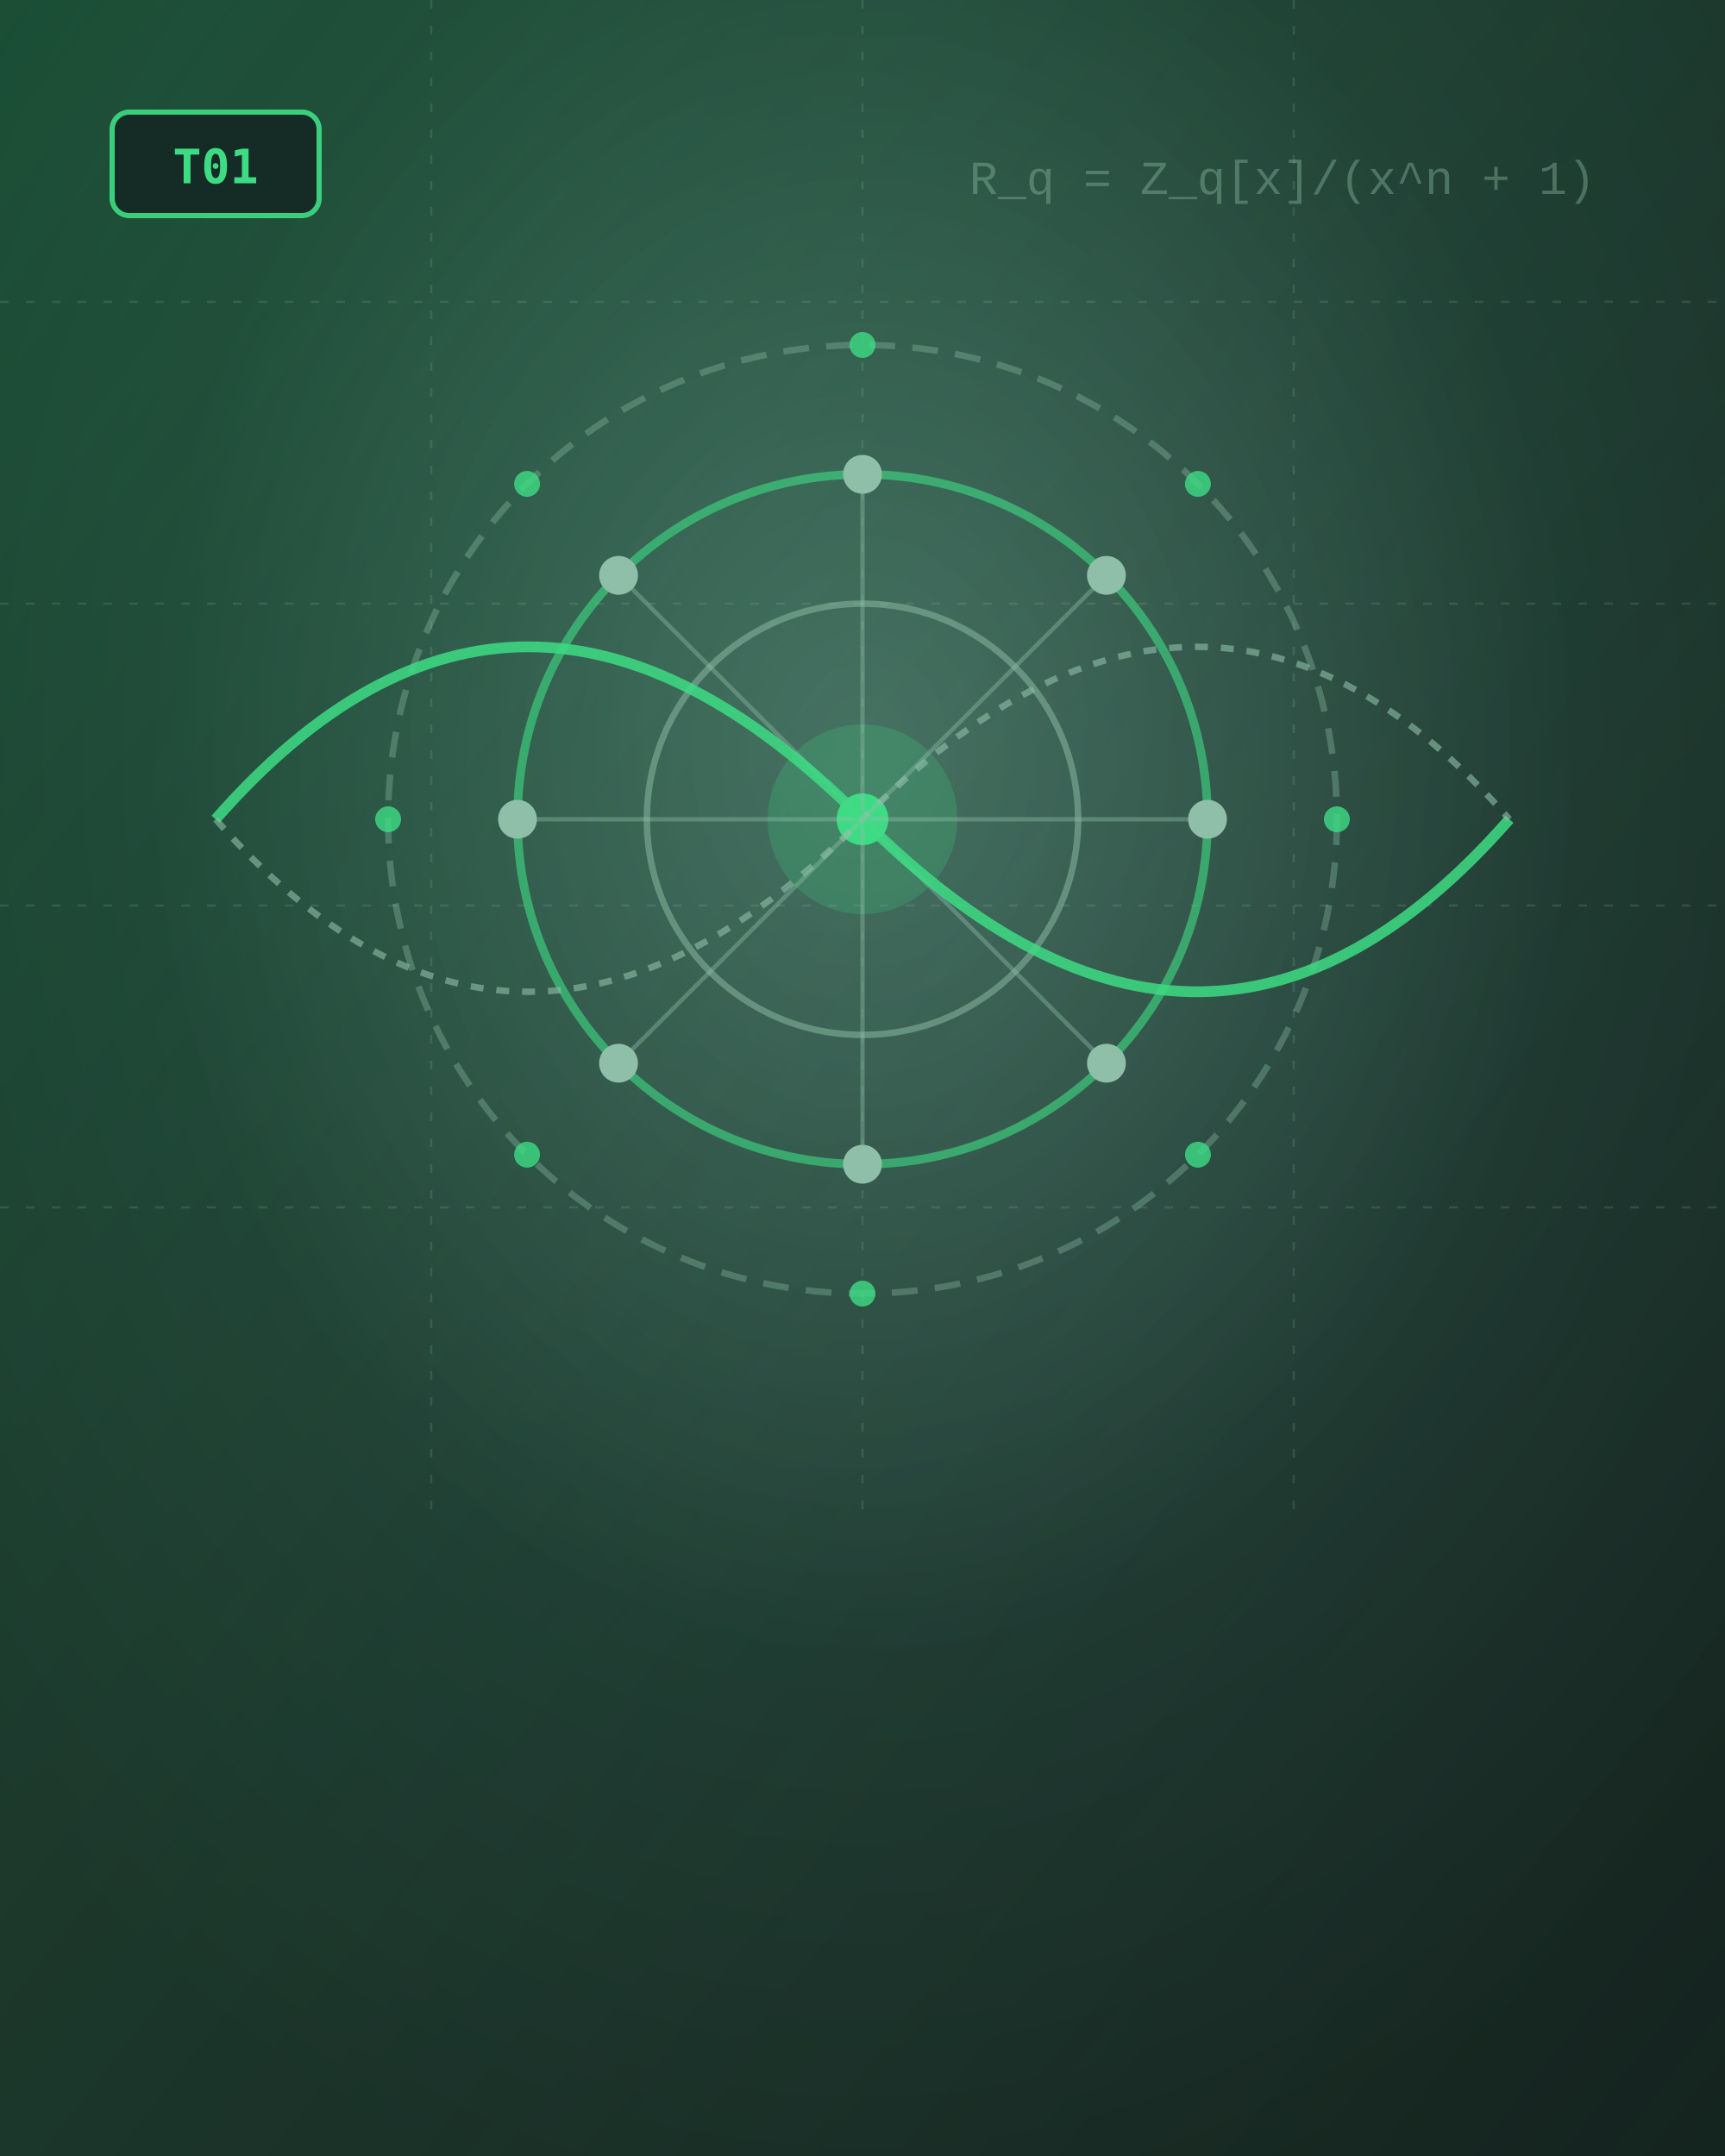
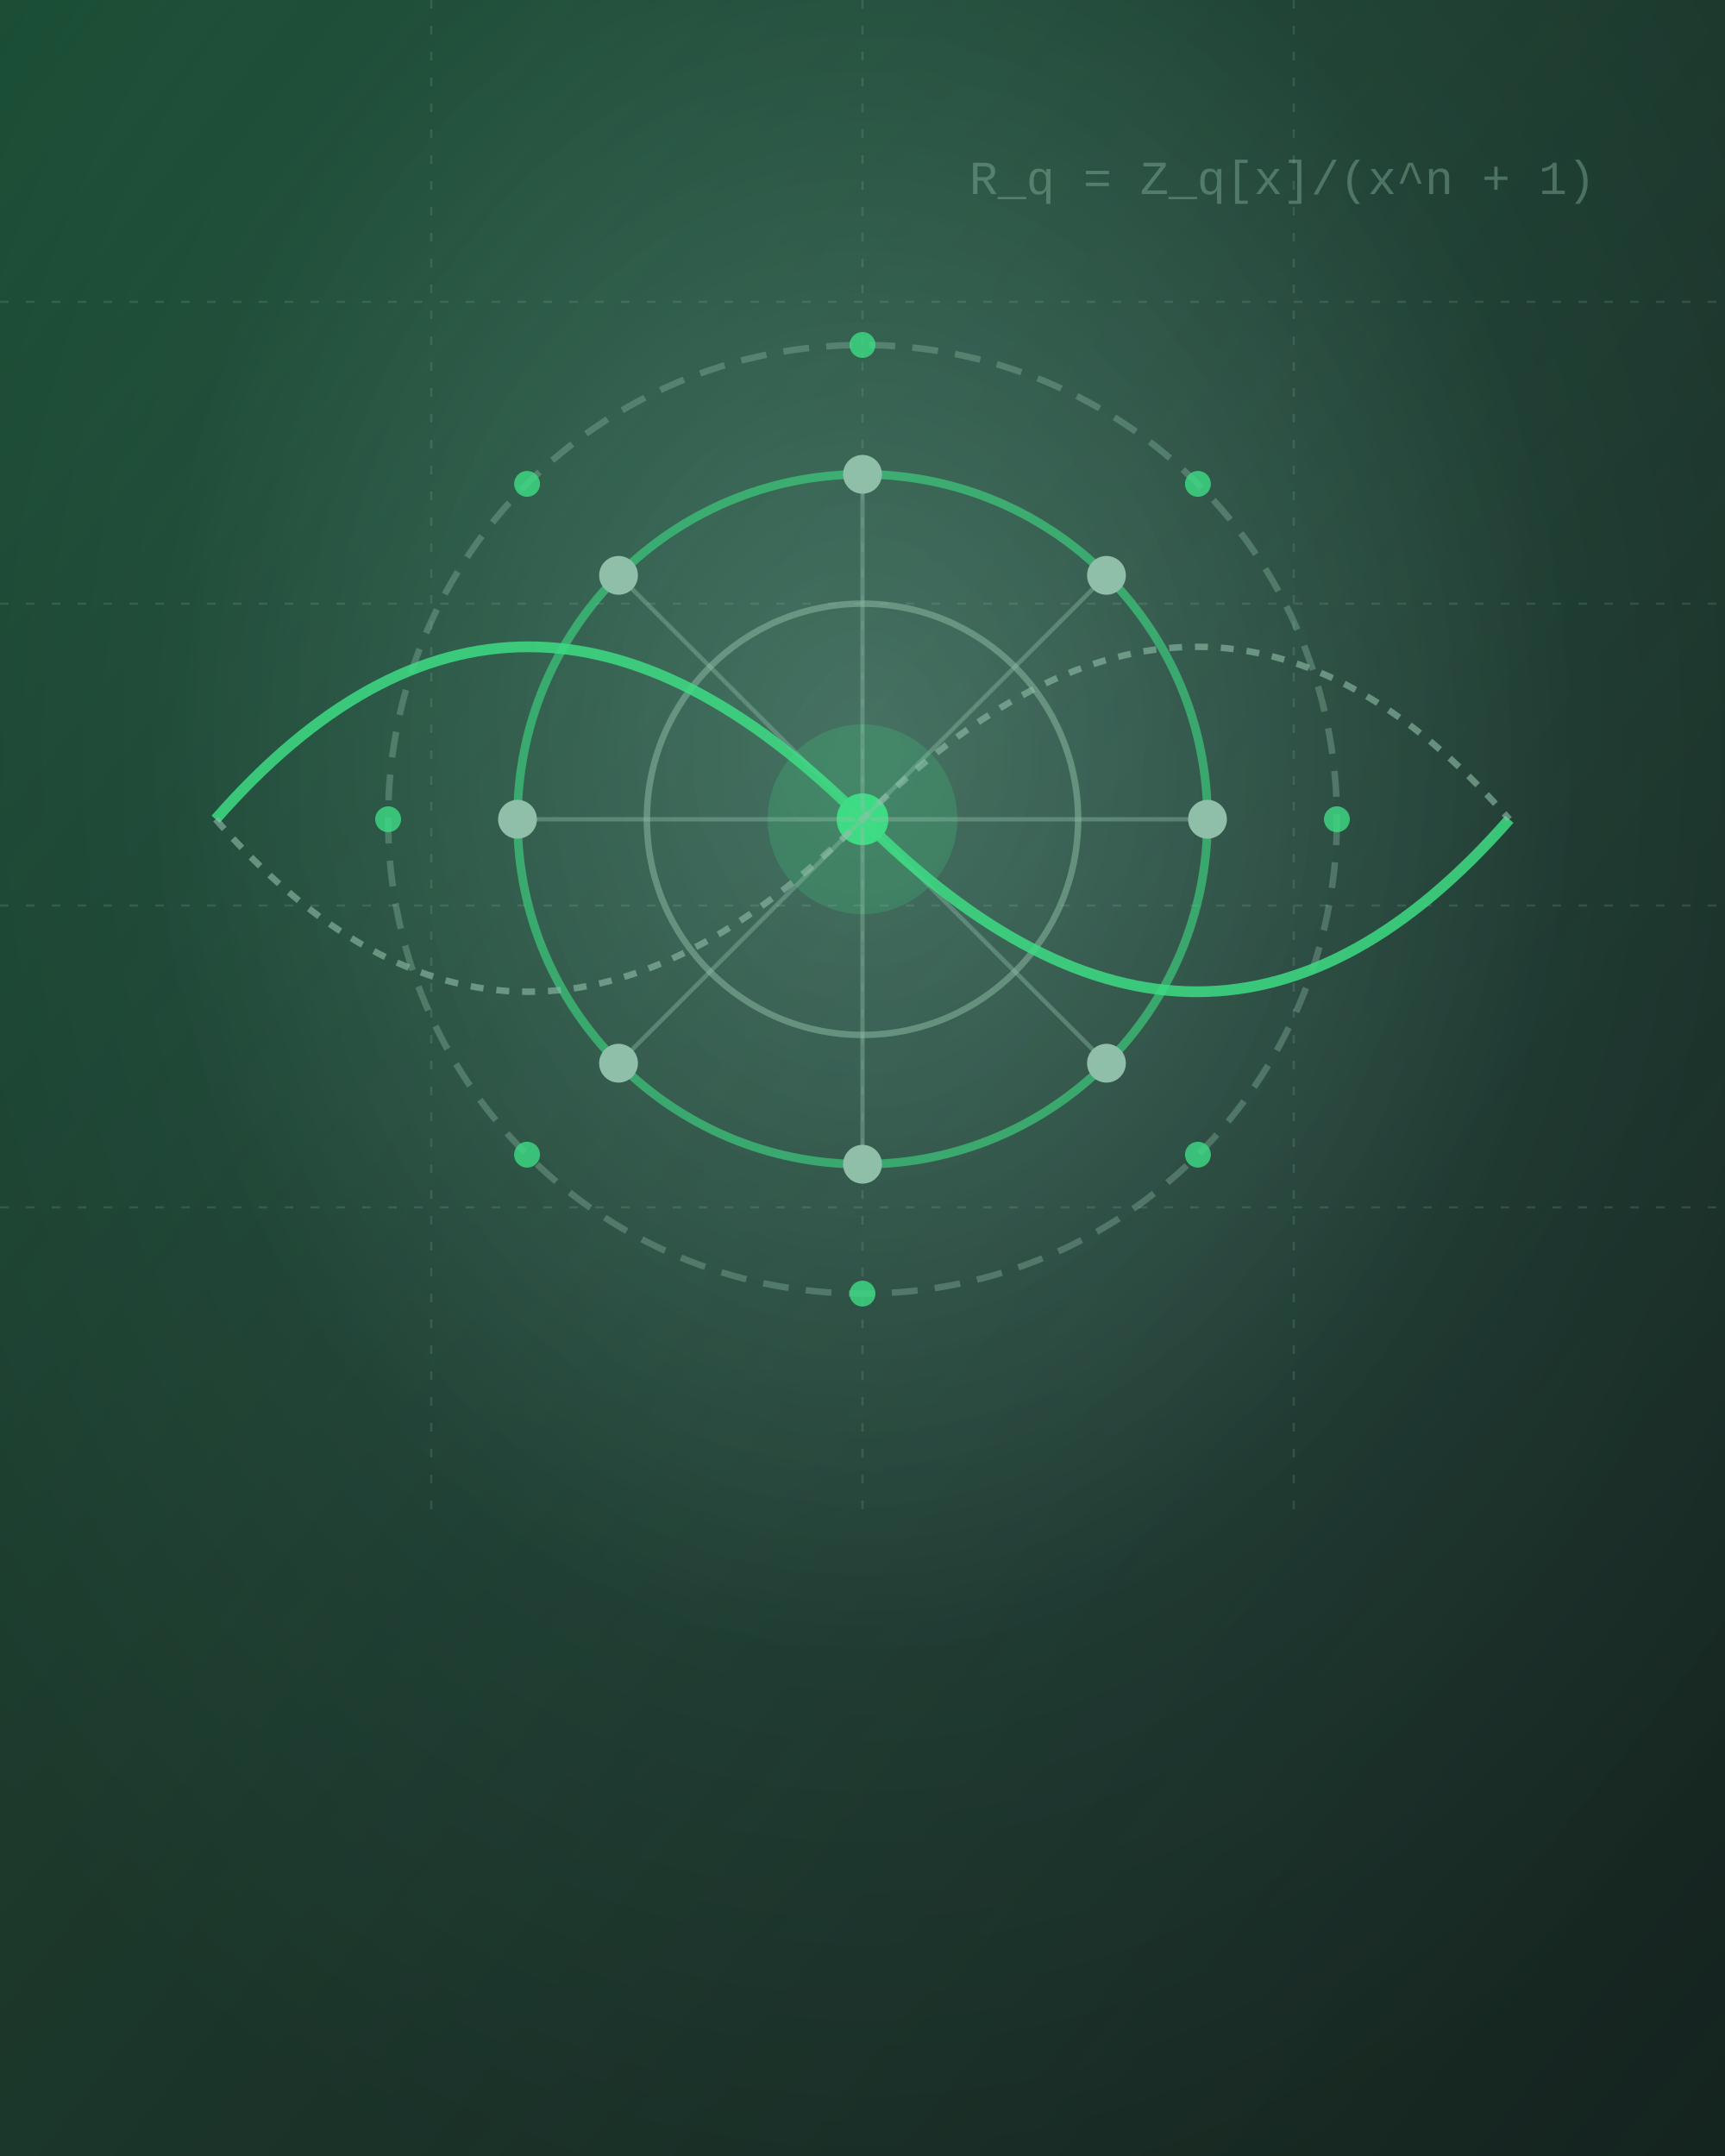
<svg xmlns="http://www.w3.org/2000/svg" width="400" height="500" viewBox="0 0 400 500" fill="none">
  <defs>
    <radialGradient id="bgGrad1" cx="50%" cy="35%" r="70%">
      <stop offset="0%" stop-color="#2C4E47" stop-opacity="0.9" />
      <stop offset="60%" stop-color="#142723" stop-opacity="1" />
      <stop offset="100%" stop-color="#0E1B17" stop-opacity="1" />
    </radialGradient>
    <linearGradient id="glowGrad1" x1="0%" y1="0%" x2="100%" y2="100%">
      <stop offset="0%" stop-color="#3ddc84" stop-opacity="0.25" />
      <stop offset="100%" stop-color="#8FBFA8" stop-opacity="0.05" />
    </linearGradient>
  </defs>
  <rect width="400" height="500" fill="url(#bgGrad1)" />
  <rect width="400" height="500" fill="url(#glowGrad1)" />
  <g stroke="#8FBFA8" stroke-width="0.5" stroke-dasharray="2 4" opacity="0.18">
    <line x1="0" y1="70" x2="400" y2="70" />
    <line x1="0" y1="140" x2="400" y2="140" />
    <line x1="0" y1="210" x2="400" y2="210" />
    <line x1="0" y1="280" x2="400" y2="280" />
    <line x1="100" y1="0" x2="100" y2="350" />
    <line x1="200" y1="0" x2="200" y2="350" />
    <line x1="300" y1="0" x2="300" y2="350" />
  </g>
  <text x="370" y="45" font-family="'JetBrains Mono', 'Courier New', monospace" font-size="11" fill="#8FBFA8" opacity="0.4" text-anchor="end">R_q = Z_q[x]/(x^n + 1)</text>
-   <g transform="translate(26, 26)">
-     <rect width="48" height="24" rx="4" fill="#142723" stroke="#3ddc84" stroke-width="1.2" opacity="0.9" />
-     <text x="24" y="16.5" font-family="'JetBrains Mono', monospace" font-size="11" font-weight="bold" fill="#3ddc84" text-anchor="middle">T01</text>
-   </g>
  <g>
    <circle cx="200" cy="190" r="110" stroke="#8FBFA8" stroke-width="1.5" stroke-dasharray="6 4" opacity="0.35" />
    <circle cx="200" cy="190" r="80" stroke="#3ddc84" stroke-width="2" opacity="0.6" />
    <circle cx="200" cy="190" r="50" stroke="#8FBFA8" stroke-width="1.5" opacity="0.5" />
    <circle cx="200" cy="190" r="22" fill="#3ddc84" opacity="0.2" />
    <circle cx="200" cy="190" r="6" fill="#3ddc84" />
    <line x1="200" y1="190" x2="280" y2="190" stroke="#8FBFA8" stroke-width="1" opacity="0.4" />
    <circle cx="280" cy="190" r="4.5" fill="#8FBFA8" />
    <circle cx="310" cy="190" r="3" fill="#3ddc84" opacity="0.8" />
    <line x1="200" y1="190" x2="256.569" y2="246.569" stroke="#8FBFA8" stroke-width="1" opacity="0.4" />
    <circle cx="256.569" cy="246.569" r="4.5" fill="#8FBFA8" />
    <circle cx="277.782" cy="267.782" r="3" fill="#3ddc84" opacity="0.8" />
    <line x1="200" y1="190" x2="200" y2="270" stroke="#8FBFA8" stroke-width="1" opacity="0.4" />
    <circle cx="200" cy="270" r="4.5" fill="#8FBFA8" />
    <circle cx="200" cy="300" r="3" fill="#3ddc84" opacity="0.8" />
    <line x1="200" y1="190" x2="143.431" y2="246.569" stroke="#8FBFA8" stroke-width="1" opacity="0.4" />
    <circle cx="143.431" cy="246.569" r="4.5" fill="#8FBFA8" />
    <circle cx="122.218" cy="267.782" r="3" fill="#3ddc84" opacity="0.8" />
    <line x1="200" y1="190" x2="120" y2="190" stroke="#8FBFA8" stroke-width="1" opacity="0.4" />
    <circle cx="120" cy="190" r="4.5" fill="#8FBFA8" />
    <circle cx="90" cy="190" r="3" fill="#3ddc84" opacity="0.8" />
    <line x1="200" y1="190" x2="143.431" y2="133.431" stroke="#8FBFA8" stroke-width="1" opacity="0.4" />
    <circle cx="143.431" cy="133.431" r="4.5" fill="#8FBFA8" />
    <circle cx="122.218" cy="112.218" r="3" fill="#3ddc84" opacity="0.8" />
    <line x1="200" y1="190" x2="200" y2="110" stroke="#8FBFA8" stroke-width="1" opacity="0.4" />
    <circle cx="200" cy="110" r="4.5" fill="#8FBFA8" />
    <circle cx="200" cy="80" r="3" fill="#3ddc84" opacity="0.8" />
    <line x1="200" y1="190" x2="256.569" y2="133.431" stroke="#8FBFA8" stroke-width="1" opacity="0.4" />
    <circle cx="256.569" cy="133.431" r="4.5" fill="#8FBFA8" />
    <circle cx="277.782" cy="112.218" r="3" fill="#3ddc84" opacity="0.8" />
    <path d="M 50 190 Q 120 110 200 190 T 350 190" fill="none" stroke="#3ddc84" stroke-width="2.5" opacity="0.85" />
    <path d="M 50 190 Q 120 270 200 190 T 350 190" fill="none" stroke="#8FBFA8" stroke-width="1.5" stroke-dasharray="3 3" opacity="0.6" />
  </g>
</svg>
